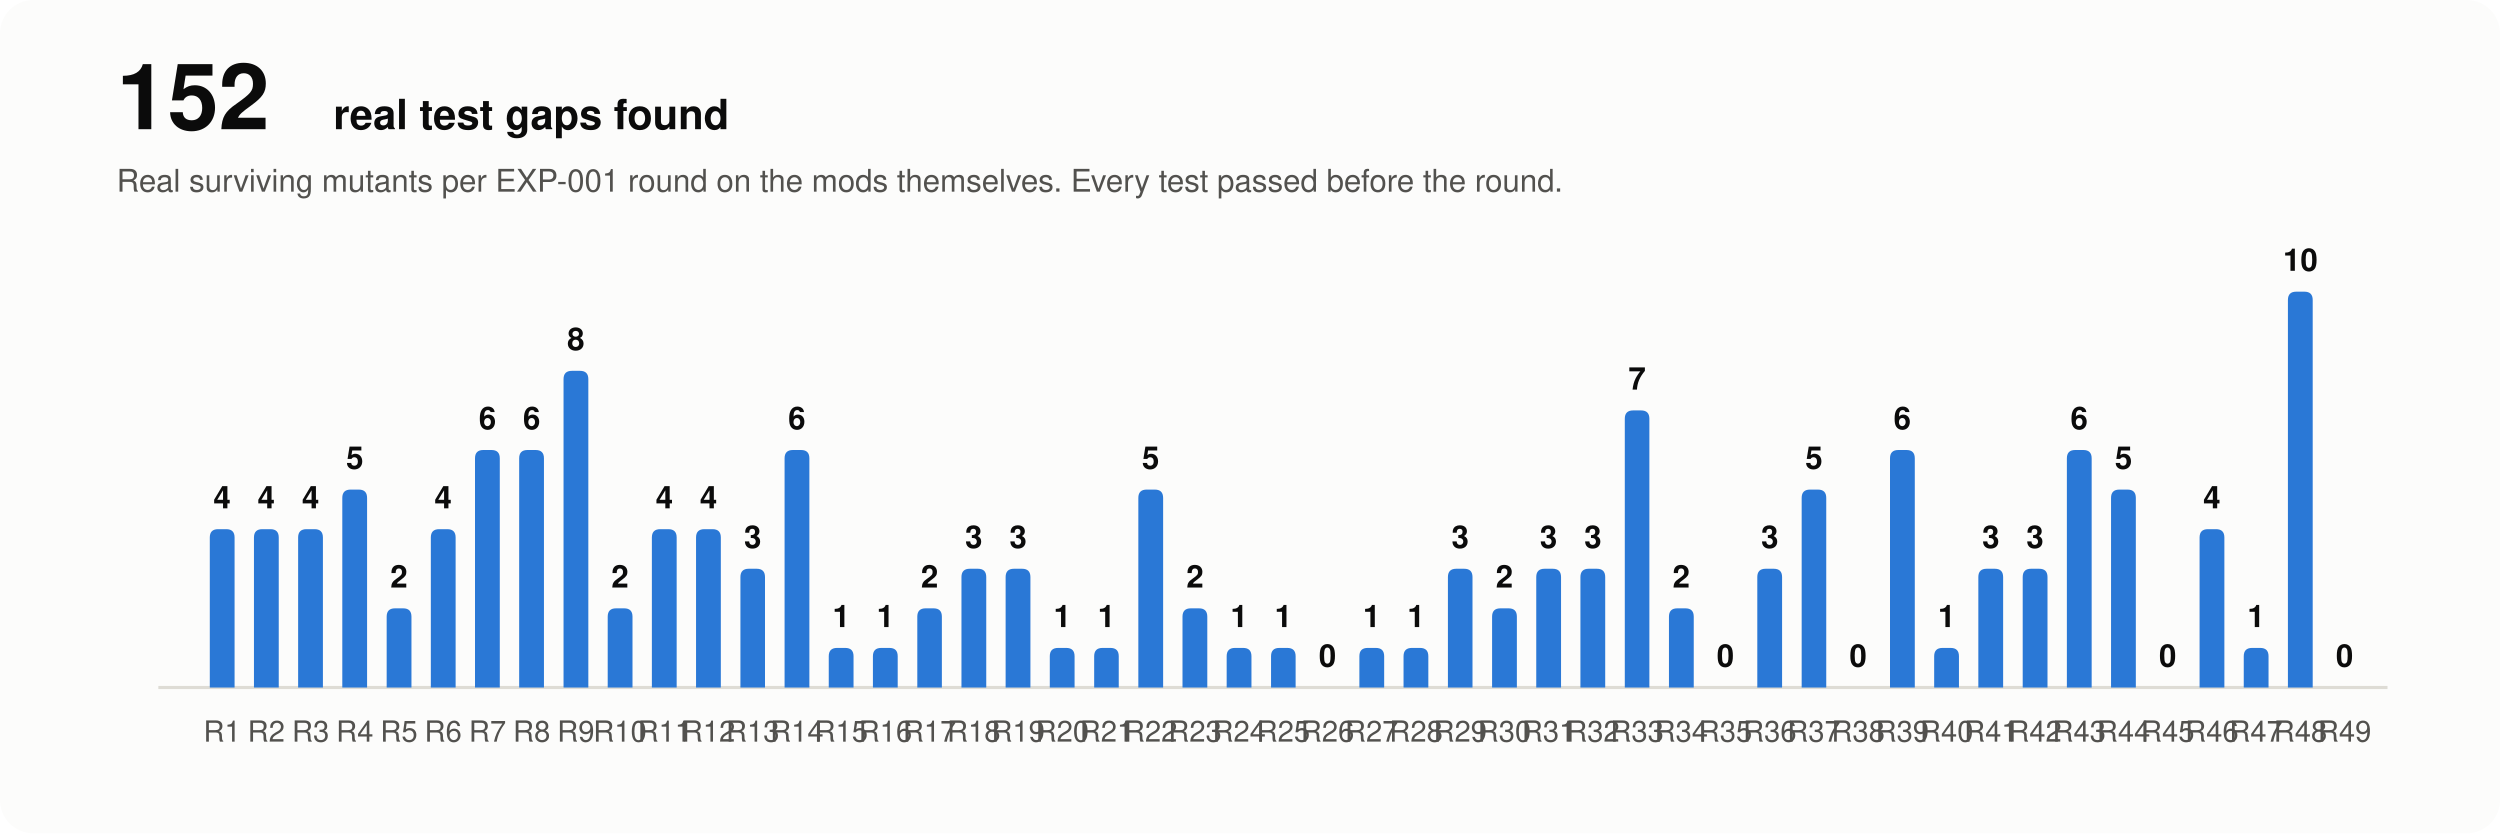
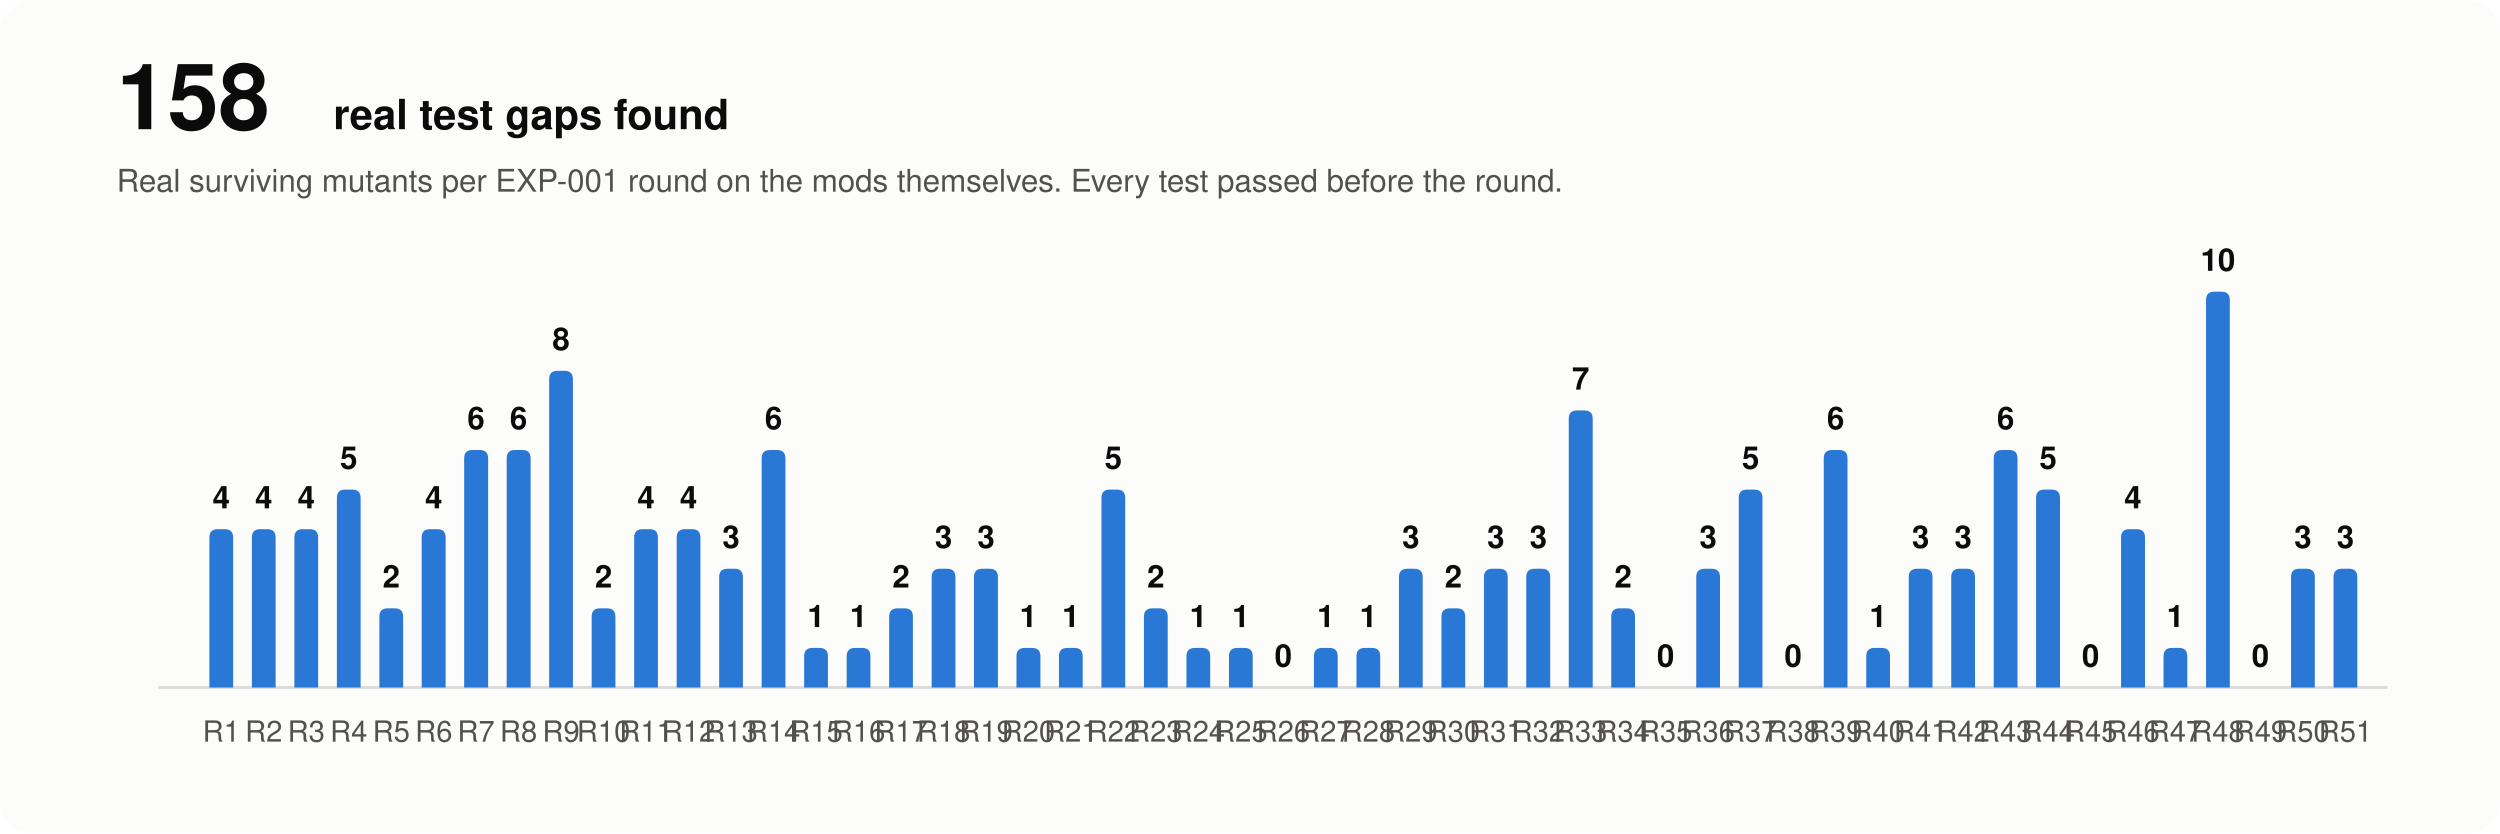
- <svg xmlns="http://www.w3.org/2000/svg" viewBox="0 0 1200 400" width="1200" height="400" role="img" aria-label="152 real test gaps found in 49 rounds" font-family="ui-sans-serif, -apple-system, 'Segoe UI', Helvetica, Arial, sans-serif">
+ <svg xmlns="http://www.w3.org/2000/svg" viewBox="0 0 1200 400" width="1200" height="400" role="img" aria-label="158 real test gaps found in 51 rounds" font-family="ui-sans-serif, -apple-system, 'Segoe UI', Helvetica, Arial, sans-serif">
  <style>
  .sup { fill: #fcfcfb; } .sup2 { fill: #f3f2ef; } .borda { stroke: #dedcd5; }
  .t1 { fill: #0b0b0b; } .t2 { fill: #52514e; } .t3 { fill: #8a887f; }
  .ac { fill: #2a78d6; } .acs { stroke: #2a78d6; } .acf { fill: #e8f1fb; }
  .ok { fill: #0f7a3d; } .okf { fill: #e3f3e8; }
  @media (prefers-color-scheme: dark) {
    .sup { fill: #1a1a19; } .sup2 { fill: #232322; } .borda { stroke: #3a3936; }
    .t1 { fill: #f0efec; } .t2 { fill: #c3c2b7; } .t3 { fill: #8f8d84; }
    .ac { fill: #3987e5; } .acs { stroke: #3987e5; } .acf { fill: #1d2c40; }
    .ok { fill: #4cc27a; } .okf { fill: #16301f; }
  }
  @media (prefers-reduced-motion: reduce) { * { animation: none !important; } }

  .barra { transform-box: fill-box; transform-origin: bottom; animation: cresce 1.1s cubic-bezier(.2,.8,.2,1); }
  @keyframes cresce { from { transform: scaleY(0); } to { transform: scaleY(1); } }
</style>
  <rect width="1200" height="400" rx="16" class="sup" />
-   <text x="56" y="62" font-size="44" font-weight="800" class="t1">152</text>
+   <text x="56" y="62" font-size="44" font-weight="800" class="t1">158</text>
  <text x="160" y="62" font-size="20" font-weight="700" class="t1">real test gaps found</text>
  <text x="56" y="92" font-size="15" class="t2">Real surviving mutants per EXP-001 round on the mods themselves. Every test passed before the round.</text>
  <line x1="76" y1="330" x2="1146" y2="330" class="borda" stroke-width="1.5" />
  <g class="barra">
-     <path d="M100.7,330 L100.7,258.0 Q100.7,254.0 104.7,254.0 L108.6,254.0 Q112.6,254.0 112.6,258.0 L112.6,330 Z" class="ac" />
-   </g>
-   <text x="106.6" y="244.0" font-size="15" font-weight="700" class="t1" text-anchor="middle">4</text>
-   <text x="106.6" y="356" font-size="14" class="t2" text-anchor="middle">R1</text>
-   <g class="barra">
-     <path d="M121.9,330 L121.9,258.0 Q121.9,254.0 125.9,254.0 L129.8,254.0 Q133.8,254.0 133.8,258.0 L133.8,330 Z" class="ac" />
-   </g>
-   <text x="127.8" y="244.0" font-size="15" font-weight="700" class="t1" text-anchor="middle">4</text>
-   <text x="127.8" y="356" font-size="14" class="t2" text-anchor="middle">R2</text>
-   <g class="barra">
-     <path d="M143.1,330 L143.1,258.0 Q143.1,254.0 147.1,254.0 L151.0,254.0 Q155.0,254.0 155.0,258.0 L155.0,330 Z" class="ac" />
-   </g>
-   <text x="149.1" y="244.0" font-size="15" font-weight="700" class="t1" text-anchor="middle">4</text>
-   <text x="149.1" y="356" font-size="14" class="t2" text-anchor="middle">R3</text>
-   <g class="barra">
-     <path d="M164.3,330 L164.3,239.0 Q164.3,235.0 168.3,235.0 L172.2,235.0 Q176.2,235.0 176.2,239.0 L176.2,330 Z" class="ac" />
-   </g>
-   <text x="170.3" y="225.0" font-size="15" font-weight="700" class="t1" text-anchor="middle">5</text>
-   <text x="170.3" y="356" font-size="14" class="t2" text-anchor="middle">R4</text>
-   <g class="barra">
-     <path d="M185.6,330 L185.6,296.0 Q185.6,292.0 189.6,292.0 L193.5,292.0 Q197.5,292.0 197.5,296.0 L197.5,330 Z" class="ac" />
-   </g>
-   <text x="191.5" y="282.0" font-size="15" font-weight="700" class="t1" text-anchor="middle">2</text>
-   <text x="191.5" y="356" font-size="14" class="t2" text-anchor="middle">R5</text>
-   <g class="barra">
-     <path d="M206.8,330 L206.8,258.0 Q206.8,254.0 210.8,254.0 L214.7,254.0 Q218.7,254.0 218.7,258.0 L218.7,330 Z" class="ac" />
-   </g>
-   <text x="212.7" y="244.0" font-size="15" font-weight="700" class="t1" text-anchor="middle">4</text>
-   <text x="212.7" y="356" font-size="14" class="t2" text-anchor="middle">R6</text>
-   <g class="barra">
-     <path d="M228.0,330 L228.0,220.0 Q228.0,216.0 232.0,216.0 L235.9,216.0 Q239.9,216.0 239.9,220.0 L239.9,330 Z" class="ac" />
-   </g>
-   <text x="234.0" y="206.0" font-size="15" font-weight="700" class="t1" text-anchor="middle">6</text>
-   <text x="234.0" y="356" font-size="14" class="t2" text-anchor="middle">R7</text>
-   <g class="barra">
-     <path d="M249.2,330 L249.2,220.0 Q249.2,216.0 253.2,216.0 L257.1,216.0 Q261.1,216.0 261.1,220.0 L261.1,330 Z" class="ac" />
-   </g>
-   <text x="255.2" y="206.0" font-size="15" font-weight="700" class="t1" text-anchor="middle">6</text>
-   <text x="255.2" y="356" font-size="14" class="t2" text-anchor="middle">R8</text>
-   <g class="barra">
-     <path d="M270.5,330 L270.5,182.0 Q270.5,178.0 274.5,178.0 L278.4,178.0 Q282.4,178.0 282.4,182.0 L282.4,330 Z" class="ac" />
-   </g>
-   <text x="276.4" y="168.0" font-size="15" font-weight="700" class="t1" text-anchor="middle">8</text>
-   <text x="276.4" y="356" font-size="14" class="t2" text-anchor="middle">R9</text>
-   <g class="barra">
-     <path d="M291.7,330 L291.7,296.0 Q291.7,292.0 295.7,292.0 L299.6,292.0 Q303.6,292.0 303.6,296.0 L303.6,330 Z" class="ac" />
-   </g>
-   <text x="297.6" y="282.0" font-size="15" font-weight="700" class="t1" text-anchor="middle">2</text>
-   <text x="297.6" y="356" font-size="14" class="t2" text-anchor="middle">R10</text>
-   <g class="barra">
-     <path d="M312.9,330 L312.9,258.0 Q312.9,254.0 316.9,254.0 L320.8,254.0 Q324.8,254.0 324.8,258.0 L324.8,330 Z" class="ac" />
-   </g>
-   <text x="318.9" y="244.0" font-size="15" font-weight="700" class="t1" text-anchor="middle">4</text>
-   <text x="318.9" y="356" font-size="14" class="t2" text-anchor="middle">R11</text>
-   <g class="barra">
-     <path d="M334.1,330 L334.1,258.0 Q334.1,254.0 338.1,254.0 L342.0,254.0 Q346.0,254.0 346.0,258.0 L346.0,330 Z" class="ac" />
-   </g>
-   <text x="340.1" y="244.0" font-size="15" font-weight="700" class="t1" text-anchor="middle">4</text>
-   <text x="340.1" y="356" font-size="14" class="t2" text-anchor="middle">R12</text>
-   <g class="barra">
-     <path d="M355.4,330 L355.4,277.0 Q355.4,273.0 359.4,273.0 L363.2,273.0 Q367.2,273.0 367.2,277.0 L367.2,330 Z" class="ac" />
-   </g>
-   <text x="361.3" y="263.0" font-size="15" font-weight="700" class="t1" text-anchor="middle">3</text>
-   <text x="361.3" y="356" font-size="14" class="t2" text-anchor="middle">R13</text>
-   <g class="barra">
-     <path d="M376.6,330 L376.6,220.0 Q376.6,216.0 380.6,216.0 L384.5,216.0 Q388.5,216.0 388.5,220.0 L388.5,330 Z" class="ac" />
-   </g>
-   <text x="382.5" y="206.0" font-size="15" font-weight="700" class="t1" text-anchor="middle">6</text>
-   <text x="382.5" y="356" font-size="14" class="t2" text-anchor="middle">R14</text>
-   <g class="barra">
-     <path d="M397.8,330 L397.8,315.0 Q397.8,311.0 401.8,311.0 L405.7,311.0 Q409.7,311.0 409.7,315.0 L409.7,330 Z" class="ac" />
-   </g>
-   <text x="403.8" y="301.0" font-size="15" font-weight="700" class="t1" text-anchor="middle">1</text>
-   <text x="403.8" y="356" font-size="14" class="t2" text-anchor="middle">R15</text>
-   <g class="barra">
-     <path d="M419.0,330 L419.0,315.0 Q419.0,311.0 423.0,311.0 L426.9,311.0 Q430.9,311.0 430.9,315.0 L430.9,330 Z" class="ac" />
-   </g>
-   <text x="425.0" y="301.0" font-size="15" font-weight="700" class="t1" text-anchor="middle">1</text>
-   <text x="425.0" y="356" font-size="14" class="t2" text-anchor="middle">R16</text>
-   <g class="barra">
-     <path d="M440.3,330 L440.3,296.0 Q440.3,292.0 444.3,292.0 L448.1,292.0 Q452.1,292.0 452.1,296.0 L452.1,330 Z" class="ac" />
-   </g>
-   <text x="446.2" y="282.0" font-size="15" font-weight="700" class="t1" text-anchor="middle">2</text>
-   <text x="446.2" y="356" font-size="14" class="t2" text-anchor="middle">R17</text>
-   <g class="barra">
-     <path d="M461.5,330 L461.5,277.0 Q461.5,273.0 465.5,273.0 L469.4,273.0 Q473.4,273.0 473.4,277.0 L473.4,330 Z" class="ac" />
-   </g>
-   <text x="467.4" y="263.0" font-size="15" font-weight="700" class="t1" text-anchor="middle">3</text>
-   <text x="467.4" y="356" font-size="14" class="t2" text-anchor="middle">R18</text>
-   <g class="barra">
-     <path d="M482.7,330 L482.7,277.0 Q482.7,273.0 486.7,273.0 L490.6,273.0 Q494.6,273.0 494.6,277.0 L494.6,330 Z" class="ac" />
-   </g>
-   <text x="488.7" y="263.0" font-size="15" font-weight="700" class="t1" text-anchor="middle">3</text>
-   <text x="488.7" y="356" font-size="14" class="t2" text-anchor="middle">R19</text>
-   <g class="barra">
-     <path d="M503.9,330 L503.9,315.0 Q503.9,311.0 507.9,311.0 L511.8,311.0 Q515.8,311.0 515.8,315.0 L515.8,330 Z" class="ac" />
-   </g>
-   <text x="509.9" y="301.0" font-size="15" font-weight="700" class="t1" text-anchor="middle">1</text>
-   <text x="509.9" y="356" font-size="14" class="t2" text-anchor="middle">R20</text>
-   <g class="barra">
-     <path d="M525.2,330 L525.2,315.0 Q525.2,311.0 529.2,311.0 L533.0,311.0 Q537.0,311.0 537.0,315.0 L537.0,330 Z" class="ac" />
-   </g>
-   <text x="531.1" y="301.0" font-size="15" font-weight="700" class="t1" text-anchor="middle">1</text>
-   <text x="531.1" y="356" font-size="14" class="t2" text-anchor="middle">R21</text>
-   <g class="barra">
-     <path d="M546.4,330 L546.4,239.0 Q546.4,235.0 550.4,235.0 L554.3,235.0 Q558.3,235.0 558.3,239.0 L558.3,330 Z" class="ac" />
-   </g>
-   <text x="552.3" y="225.0" font-size="15" font-weight="700" class="t1" text-anchor="middle">5</text>
-   <text x="552.3" y="356" font-size="14" class="t2" text-anchor="middle">R22</text>
-   <g class="barra">
-     <path d="M567.6,330 L567.6,296.0 Q567.6,292.0 571.6,292.0 L575.5,292.0 Q579.5,292.0 579.5,296.0 L579.5,330 Z" class="ac" />
-   </g>
-   <text x="573.6" y="282.0" font-size="15" font-weight="700" class="t1" text-anchor="middle">2</text>
-   <text x="573.6" y="356" font-size="14" class="t2" text-anchor="middle">R23</text>
-   <g class="barra">
-     <path d="M588.8,330 L588.8,315.0 Q588.8,311.0 592.8,311.0 L596.7,311.0 Q600.7,311.0 600.7,315.0 L600.7,330 Z" class="ac" />
-   </g>
-   <text x="594.8" y="301.0" font-size="15" font-weight="700" class="t1" text-anchor="middle">1</text>
-   <text x="594.8" y="356" font-size="14" class="t2" text-anchor="middle">R24</text>
-   <g class="barra">
-     <path d="M610.1,330 L610.1,315.0 Q610.1,311.0 614.1,311.0 L617.9,311.0 Q621.9,311.0 621.9,315.0 L621.9,330 Z" class="ac" />
-   </g>
-   <text x="616.0" y="301.0" font-size="15" font-weight="700" class="t1" text-anchor="middle">1</text>
-   <text x="616.0" y="356" font-size="14" class="t2" text-anchor="middle">R25</text>
-   <g class="barra">
-     <path d="M631.3,330 L631.3,330.0 Q631.3,330.0 631.3,330.0 L643.2,330.0 Q643.2,330.0 643.2,330.0 L643.2,330 Z" class="ac" />
-   </g>
-   <text x="637.2" y="320.0" font-size="15" font-weight="700" class="t1" text-anchor="middle">0</text>
-   <text x="637.2" y="356" font-size="14" class="t2" text-anchor="middle">R26</text>
-   <g class="barra">
-     <path d="M652.5,330 L652.5,315.0 Q652.5,311.0 656.5,311.0 L660.4,311.0 Q664.4,311.0 664.4,315.0 L664.4,330 Z" class="ac" />
-   </g>
-   <text x="658.4" y="301.0" font-size="15" font-weight="700" class="t1" text-anchor="middle">1</text>
-   <text x="658.4" y="356" font-size="14" class="t2" text-anchor="middle">R27</text>
-   <g class="barra">
-     <path d="M673.7,330 L673.7,315.0 Q673.7,311.0 677.7,311.0 L681.6,311.0 Q685.6,311.0 685.6,315.0 L685.6,330 Z" class="ac" />
-   </g>
-   <text x="679.7" y="301.0" font-size="15" font-weight="700" class="t1" text-anchor="middle">1</text>
-   <text x="679.7" y="356" font-size="14" class="t2" text-anchor="middle">R28</text>
-   <g class="barra">
-     <path d="M695.0,330 L695.0,277.0 Q695.0,273.0 699.0,273.0 L702.8,273.0 Q706.8,273.0 706.8,277.0 L706.8,330 Z" class="ac" />
-   </g>
-   <text x="700.9" y="263.0" font-size="15" font-weight="700" class="t1" text-anchor="middle">3</text>
-   <text x="700.9" y="356" font-size="14" class="t2" text-anchor="middle">R29</text>
-   <g class="barra">
-     <path d="M716.2,330 L716.2,296.0 Q716.2,292.0 720.2,292.0 L724.1,292.0 Q728.1,292.0 728.1,296.0 L728.1,330 Z" class="ac" />
-   </g>
-   <text x="722.1" y="282.0" font-size="15" font-weight="700" class="t1" text-anchor="middle">2</text>
-   <text x="722.1" y="356" font-size="14" class="t2" text-anchor="middle">R30</text>
-   <g class="barra">
-     <path d="M737.4,330 L737.4,277.0 Q737.4,273.0 741.4,273.0 L745.3,273.0 Q749.3,273.0 749.3,277.0 L749.3,330 Z" class="ac" />
-   </g>
-   <text x="743.3" y="263.0" font-size="15" font-weight="700" class="t1" text-anchor="middle">3</text>
-   <text x="743.3" y="356" font-size="14" class="t2" text-anchor="middle">R31</text>
-   <g class="barra">
-     <path d="M758.6,330 L758.6,277.0 Q758.6,273.0 762.6,273.0 L766.5,273.0 Q770.5,273.0 770.5,277.0 L770.5,330 Z" class="ac" />
-   </g>
-   <text x="764.6" y="263.0" font-size="15" font-weight="700" class="t1" text-anchor="middle">3</text>
-   <text x="764.6" y="356" font-size="14" class="t2" text-anchor="middle">R32</text>
-   <g class="barra">
-     <path d="M779.9,330 L779.9,201.0 Q779.9,197.0 783.9,197.0 L787.7,197.0 Q791.7,197.0 791.7,201.0 L791.7,330 Z" class="ac" />
-   </g>
-   <text x="785.8" y="187.0" font-size="15" font-weight="700" class="t1" text-anchor="middle">7</text>
-   <text x="785.8" y="356" font-size="14" class="t2" text-anchor="middle">R33</text>
-   <g class="barra">
-     <path d="M801.1,330 L801.1,296.0 Q801.1,292.0 805.1,292.0 L809.0,292.0 Q813.0,292.0 813.0,296.0 L813.0,330 Z" class="ac" />
-   </g>
-   <text x="807.0" y="282.0" font-size="15" font-weight="700" class="t1" text-anchor="middle">2</text>
-   <text x="807.0" y="356" font-size="14" class="t2" text-anchor="middle">R34</text>
-   <g class="barra">
-     <path d="M822.3,330 L822.3,330.0 Q822.3,330.0 822.3,330.0 L834.2,330.0 Q834.2,330.0 834.2,330.0 L834.2,330 Z" class="ac" />
-   </g>
-   <text x="828.2" y="320.0" font-size="15" font-weight="700" class="t1" text-anchor="middle">0</text>
-   <text x="828.2" y="356" font-size="14" class="t2" text-anchor="middle">R35</text>
-   <g class="barra">
-     <path d="M843.5,330 L843.5,277.0 Q843.5,273.0 847.5,273.0 L851.4,273.0 Q855.4,273.0 855.4,277.0 L855.4,330 Z" class="ac" />
-   </g>
-   <text x="849.5" y="263.0" font-size="15" font-weight="700" class="t1" text-anchor="middle">3</text>
-   <text x="849.5" y="356" font-size="14" class="t2" text-anchor="middle">R36</text>
-   <g class="barra">
-     <path d="M864.8,330 L864.8,239.0 Q864.8,235.0 868.8,235.0 L872.6,235.0 Q876.6,235.0 876.6,239.0 L876.6,330 Z" class="ac" />
-   </g>
-   <text x="870.7" y="225.0" font-size="15" font-weight="700" class="t1" text-anchor="middle">5</text>
-   <text x="870.7" y="356" font-size="14" class="t2" text-anchor="middle">R37</text>
-   <g class="barra">
-     <path d="M886.0,330 L886.0,330.0 Q886.0,330.0 886.0,330.0 L897.9,330.0 Q897.9,330.0 897.9,330.0 L897.9,330 Z" class="ac" />
-   </g>
-   <text x="891.9" y="320.0" font-size="15" font-weight="700" class="t1" text-anchor="middle">0</text>
-   <text x="891.9" y="356" font-size="14" class="t2" text-anchor="middle">R38</text>
-   <g class="barra">
-     <path d="M907.2,330 L907.2,220.0 Q907.2,216.0 911.2,216.0 L915.1,216.0 Q919.1,216.0 919.1,220.0 L919.1,330 Z" class="ac" />
-   </g>
-   <text x="913.1" y="206.0" font-size="15" font-weight="700" class="t1" text-anchor="middle">6</text>
-   <text x="913.1" y="356" font-size="14" class="t2" text-anchor="middle">R39</text>
-   <g class="barra">
-     <path d="M928.4,330 L928.4,315.0 Q928.4,311.0 932.4,311.0 L936.3,311.0 Q940.3,311.0 940.3,315.0 L940.3,330 Z" class="ac" />
-   </g>
-   <text x="934.4" y="301.0" font-size="15" font-weight="700" class="t1" text-anchor="middle">1</text>
-   <text x="934.4" y="356" font-size="14" class="t2" text-anchor="middle">R40</text>
-   <g class="barra">
-     <path d="M949.6,330 L949.6,277.0 Q949.6,273.0 953.6,273.0 L957.5,273.0 Q961.5,273.0 961.5,277.0 L961.5,330 Z" class="ac" />
-   </g>
-   <text x="955.6" y="263.0" font-size="15" font-weight="700" class="t1" text-anchor="middle">3</text>
-   <text x="955.6" y="356" font-size="14" class="t2" text-anchor="middle">R41</text>
-   <g class="barra">
-     <path d="M970.9,330 L970.9,277.0 Q970.9,273.0 974.9,273.0 L978.8,273.0 Q982.8,273.0 982.8,277.0 L982.8,330 Z" class="ac" />
-   </g>
-   <text x="976.8" y="263.0" font-size="15" font-weight="700" class="t1" text-anchor="middle">3</text>
-   <text x="976.8" y="356" font-size="14" class="t2" text-anchor="middle">R42</text>
-   <g class="barra">
-     <path d="M992.1,330 L992.1,220.0 Q992.1,216.0 996.1,216.0 L1000.0,216.0 Q1004.0,216.0 1004.0,220.0 L1004.0,330 Z" class="ac" />
-   </g>
-   <text x="998.0" y="206.0" font-size="15" font-weight="700" class="t1" text-anchor="middle">6</text>
-   <text x="998.0" y="356" font-size="14" class="t2" text-anchor="middle">R43</text>
-   <g class="barra">
-     <path d="M1013.3,330 L1013.3,239.0 Q1013.3,235.0 1017.3,235.0 L1021.2,235.0 Q1025.2,235.0 1025.2,239.0 L1025.2,330 Z" class="ac" />
-   </g>
-   <text x="1019.3" y="225.0" font-size="15" font-weight="700" class="t1" text-anchor="middle">5</text>
-   <text x="1019.3" y="356" font-size="14" class="t2" text-anchor="middle">R44</text>
-   <g class="barra">
-     <path d="M1034.5,330 L1034.5,330.0 Q1034.5,330.0 1034.5,330.0 L1046.4,330.0 Q1046.4,330.0 1046.4,330.0 L1046.4,330 Z" class="ac" />
-   </g>
-   <text x="1040.5" y="320.0" font-size="15" font-weight="700" class="t1" text-anchor="middle">0</text>
-   <text x="1040.5" y="356" font-size="14" class="t2" text-anchor="middle">R45</text>
-   <g class="barra">
-     <path d="M1055.8,330 L1055.8,258.0 Q1055.8,254.0 1059.8,254.0 L1063.7,254.0 Q1067.7,254.0 1067.7,258.0 L1067.7,330 Z" class="ac" />
-   </g>
-   <text x="1061.7" y="244.0" font-size="15" font-weight="700" class="t1" text-anchor="middle">4</text>
-   <text x="1061.7" y="356" font-size="14" class="t2" text-anchor="middle">R46</text>
-   <g class="barra">
-     <path d="M1077.0,330 L1077.0,315.0 Q1077.0,311.0 1081.0,311.0 L1084.9,311.0 Q1088.9,311.0 1088.9,315.0 L1088.9,330 Z" class="ac" />
-   </g>
-   <text x="1082.9" y="301.0" font-size="15" font-weight="700" class="t1" text-anchor="middle">1</text>
-   <text x="1082.9" y="356" font-size="14" class="t2" text-anchor="middle">R47</text>
-   <g class="barra">
-     <path d="M1098.2,330 L1098.2,144.0 Q1098.2,140.0 1102.2,140.0 L1106.1,140.0 Q1110.1,140.0 1110.1,144.0 L1110.1,330 Z" class="ac" />
-   </g>
-   <text x="1104.2" y="130.0" font-size="15" font-weight="700" class="t1" text-anchor="middle">10</text>
-   <text x="1104.2" y="356" font-size="14" class="t2" text-anchor="middle">R48</text>
-   <g class="barra">
-     <path d="M1119.4,330 L1119.4,330.0 Q1119.4,330.0 1119.4,330.0 L1131.3,330.0 Q1131.3,330.0 1131.3,330.0 L1131.3,330 Z" class="ac" />
-   </g>
-   <text x="1125.4" y="320.0" font-size="15" font-weight="700" class="t1" text-anchor="middle">0</text>
-   <text x="1125.4" y="356" font-size="14" class="t2" text-anchor="middle">R49</text>
+     <path d="M100.5,330 L100.5,258.0 Q100.5,254.0 104.5,254.0 L107.9,254.0 Q111.9,254.0 111.9,258.0 L111.9,330 Z" class="ac" />
+   </g>
+   <text x="106.2" y="244.0" font-size="15" font-weight="700" class="t1" text-anchor="middle">4</text>
+   <text x="106.2" y="356" font-size="14" class="t2" text-anchor="middle">R1</text>
+   <g class="barra">
+     <path d="M120.9,330 L120.9,258.0 Q120.9,254.0 124.9,254.0 L128.3,254.0 Q132.3,254.0 132.3,258.0 L132.3,330 Z" class="ac" />
+   </g>
+   <text x="126.6" y="244.0" font-size="15" font-weight="700" class="t1" text-anchor="middle">4</text>
+   <text x="126.6" y="356" font-size="14" class="t2" text-anchor="middle">R2</text>
+   <g class="barra">
+     <path d="M141.3,330 L141.3,258.0 Q141.3,254.0 145.3,254.0 L148.7,254.0 Q152.7,254.0 152.7,258.0 L152.7,330 Z" class="ac" />
+   </g>
+   <text x="147.0" y="244.0" font-size="15" font-weight="700" class="t1" text-anchor="middle">4</text>
+   <text x="147.0" y="356" font-size="14" class="t2" text-anchor="middle">R3</text>
+   <g class="barra">
+     <path d="M161.7,330 L161.7,239.0 Q161.7,235.0 165.7,235.0 L169.1,235.0 Q173.1,235.0 173.1,239.0 L173.1,330 Z" class="ac" />
+   </g>
+   <text x="167.4" y="225.0" font-size="15" font-weight="700" class="t1" text-anchor="middle">5</text>
+   <text x="167.4" y="356" font-size="14" class="t2" text-anchor="middle">R4</text>
+   <g class="barra">
+     <path d="M182.1,330 L182.1,296.0 Q182.1,292.0 186.1,292.0 L189.5,292.0 Q193.5,292.0 193.5,296.0 L193.5,330 Z" class="ac" />
+   </g>
+   <text x="187.8" y="282.0" font-size="15" font-weight="700" class="t1" text-anchor="middle">2</text>
+   <text x="187.8" y="356" font-size="14" class="t2" text-anchor="middle">R5</text>
+   <g class="barra">
+     <path d="M202.4,330 L202.4,258.0 Q202.4,254.0 206.4,254.0 L209.9,254.0 Q213.9,254.0 213.9,258.0 L213.9,330 Z" class="ac" />
+   </g>
+   <text x="208.2" y="244.0" font-size="15" font-weight="700" class="t1" text-anchor="middle">4</text>
+   <text x="208.2" y="356" font-size="14" class="t2" text-anchor="middle">R6</text>
+   <g class="barra">
+     <path d="M222.8,330 L222.8,220.0 Q222.8,216.0 226.8,216.0 L230.3,216.0 Q234.3,216.0 234.3,220.0 L234.3,330 Z" class="ac" />
+   </g>
+   <text x="228.5" y="206.0" font-size="15" font-weight="700" class="t1" text-anchor="middle">6</text>
+   <text x="228.5" y="356" font-size="14" class="t2" text-anchor="middle">R7</text>
+   <g class="barra">
+     <path d="M243.2,330 L243.2,220.0 Q243.2,216.0 247.2,216.0 L250.7,216.0 Q254.7,216.0 254.7,220.0 L254.7,330 Z" class="ac" />
+   </g>
+   <text x="248.9" y="206.0" font-size="15" font-weight="700" class="t1" text-anchor="middle">6</text>
+   <text x="248.9" y="356" font-size="14" class="t2" text-anchor="middle">R8</text>
+   <g class="barra">
+     <path d="M263.6,330 L263.6,182.0 Q263.6,178.0 267.6,178.0 L271.0,178.0 Q275.0,178.0 275.0,182.0 L275.0,330 Z" class="ac" />
+   </g>
+   <text x="269.3" y="168.0" font-size="15" font-weight="700" class="t1" text-anchor="middle">8</text>
+   <text x="269.3" y="356" font-size="14" class="t2" text-anchor="middle">R9</text>
+   <g class="barra">
+     <path d="M284.0,330 L284.0,296.0 Q284.0,292.0 288.0,292.0 L291.4,292.0 Q295.4,292.0 295.4,296.0 L295.4,330 Z" class="ac" />
+   </g>
+   <text x="289.7" y="282.0" font-size="15" font-weight="700" class="t1" text-anchor="middle">2</text>
+   <text x="289.7" y="356" font-size="14" class="t2" text-anchor="middle">R10</text>
+   <g class="barra">
+     <path d="M304.4,330 L304.4,258.0 Q304.4,254.0 308.4,254.0 L311.8,254.0 Q315.8,254.0 315.8,258.0 L315.8,330 Z" class="ac" />
+   </g>
+   <text x="310.1" y="244.0" font-size="15" font-weight="700" class="t1" text-anchor="middle">4</text>
+   <text x="310.1" y="356" font-size="14" class="t2" text-anchor="middle">R11</text>
+   <g class="barra">
+     <path d="M324.8,330 L324.8,258.0 Q324.8,254.0 328.8,254.0 L332.2,254.0 Q336.2,254.0 336.2,258.0 L336.2,330 Z" class="ac" />
+   </g>
+   <text x="330.5" y="244.0" font-size="15" font-weight="700" class="t1" text-anchor="middle">4</text>
+   <text x="330.5" y="356" font-size="14" class="t2" text-anchor="middle">R12</text>
+   <g class="barra">
+     <path d="M345.2,330 L345.2,277.0 Q345.2,273.0 349.2,273.0 L352.6,273.0 Q356.6,273.0 356.6,277.0 L356.6,330 Z" class="ac" />
+   </g>
+   <text x="350.9" y="263.0" font-size="15" font-weight="700" class="t1" text-anchor="middle">3</text>
+   <text x="350.9" y="356" font-size="14" class="t2" text-anchor="middle">R13</text>
+   <g class="barra">
+     <path d="M365.6,330 L365.6,220.0 Q365.6,216.0 369.6,216.0 L373.0,216.0 Q377.0,216.0 377.0,220.0 L377.0,330 Z" class="ac" />
+   </g>
+   <text x="371.3" y="206.0" font-size="15" font-weight="700" class="t1" text-anchor="middle">6</text>
+   <text x="371.3" y="356" font-size="14" class="t2" text-anchor="middle">R14</text>
+   <g class="barra">
+     <path d="M386.0,330 L386.0,315.0 Q386.0,311.0 390.0,311.0 L393.4,311.0 Q397.4,311.0 397.4,315.0 L397.4,330 Z" class="ac" />
+   </g>
+   <text x="391.7" y="301.0" font-size="15" font-weight="700" class="t1" text-anchor="middle">1</text>
+   <text x="391.7" y="356" font-size="14" class="t2" text-anchor="middle">R15</text>
+   <g class="barra">
+     <path d="M406.4,330 L406.4,315.0 Q406.4,311.0 410.4,311.0 L413.8,311.0 Q417.8,311.0 417.8,315.0 L417.8,330 Z" class="ac" />
+   </g>
+   <text x="412.1" y="301.0" font-size="15" font-weight="700" class="t1" text-anchor="middle">1</text>
+   <text x="412.1" y="356" font-size="14" class="t2" text-anchor="middle">R16</text>
+   <g class="barra">
+     <path d="M426.8,330 L426.8,296.0 Q426.8,292.0 430.8,292.0 L434.2,292.0 Q438.2,292.0 438.2,296.0 L438.2,330 Z" class="ac" />
+   </g>
+   <text x="432.5" y="282.0" font-size="15" font-weight="700" class="t1" text-anchor="middle">2</text>
+   <text x="432.5" y="356" font-size="14" class="t2" text-anchor="middle">R17</text>
+   <g class="barra">
+     <path d="M447.2,330 L447.2,277.0 Q447.2,273.0 451.2,273.0 L454.6,273.0 Q458.6,273.0 458.6,277.0 L458.6,330 Z" class="ac" />
+   </g>
+   <text x="452.9" y="263.0" font-size="15" font-weight="700" class="t1" text-anchor="middle">3</text>
+   <text x="452.9" y="356" font-size="14" class="t2" text-anchor="middle">R18</text>
+   <g class="barra">
+     <path d="M467.5,330 L467.5,277.0 Q467.5,273.0 471.5,273.0 L475.0,273.0 Q479.0,273.0 479.0,277.0 L479.0,330 Z" class="ac" />
+   </g>
+   <text x="473.3" y="263.0" font-size="15" font-weight="700" class="t1" text-anchor="middle">3</text>
+   <text x="473.3" y="356" font-size="14" class="t2" text-anchor="middle">R19</text>
+   <g class="barra">
+     <path d="M487.9,330 L487.9,315.0 Q487.9,311.0 491.9,311.0 L495.4,311.0 Q499.4,311.0 499.4,315.0 L499.4,330 Z" class="ac" />
+   </g>
+   <text x="493.6" y="301.0" font-size="15" font-weight="700" class="t1" text-anchor="middle">1</text>
+   <text x="493.6" y="356" font-size="14" class="t2" text-anchor="middle">R20</text>
+   <g class="barra">
+     <path d="M508.3,330 L508.3,315.0 Q508.3,311.0 512.3,311.0 L515.7,311.0 Q519.7,311.0 519.7,315.0 L519.7,330 Z" class="ac" />
+   </g>
+   <text x="514.0" y="301.0" font-size="15" font-weight="700" class="t1" text-anchor="middle">1</text>
+   <text x="514.0" y="356" font-size="14" class="t2" text-anchor="middle">R21</text>
+   <g class="barra">
+     <path d="M528.7,330 L528.7,239.0 Q528.7,235.0 532.7,235.0 L536.1,235.0 Q540.1,235.0 540.1,239.0 L540.1,330 Z" class="ac" />
+   </g>
+   <text x="534.4" y="225.0" font-size="15" font-weight="700" class="t1" text-anchor="middle">5</text>
+   <text x="534.4" y="356" font-size="14" class="t2" text-anchor="middle">R22</text>
+   <g class="barra">
+     <path d="M549.1,330 L549.1,296.0 Q549.1,292.0 553.1,292.0 L556.5,292.0 Q560.5,292.0 560.5,296.0 L560.5,330 Z" class="ac" />
+   </g>
+   <text x="554.8" y="282.0" font-size="15" font-weight="700" class="t1" text-anchor="middle">2</text>
+   <text x="554.8" y="356" font-size="14" class="t2" text-anchor="middle">R23</text>
+   <g class="barra">
+     <path d="M569.5,330 L569.5,315.0 Q569.5,311.0 573.5,311.0 L576.9,311.0 Q580.9,311.0 580.9,315.0 L580.9,330 Z" class="ac" />
+   </g>
+   <text x="575.2" y="301.0" font-size="15" font-weight="700" class="t1" text-anchor="middle">1</text>
+   <text x="575.2" y="356" font-size="14" class="t2" text-anchor="middle">R24</text>
+   <g class="barra">
+     <path d="M589.9,330 L589.9,315.0 Q589.9,311.0 593.9,311.0 L597.3,311.0 Q601.3,311.0 601.3,315.0 L601.3,330 Z" class="ac" />
+   </g>
+   <text x="595.6" y="301.0" font-size="15" font-weight="700" class="t1" text-anchor="middle">1</text>
+   <text x="595.6" y="356" font-size="14" class="t2" text-anchor="middle">R25</text>
+   <g class="barra">
+     <path d="M610.3,330 L610.3,330.0 Q610.3,330.0 610.3,330.0 L621.7,330.0 Q621.7,330.0 621.7,330.0 L621.7,330 Z" class="ac" />
+   </g>
+   <text x="616.0" y="320.0" font-size="15" font-weight="700" class="t1" text-anchor="middle">0</text>
+   <text x="616.0" y="356" font-size="14" class="t2" text-anchor="middle">R26</text>
+   <g class="barra">
+     <path d="M630.7,330 L630.7,315.0 Q630.7,311.0 634.7,311.0 L638.1,311.0 Q642.1,311.0 642.1,315.0 L642.1,330 Z" class="ac" />
+   </g>
+   <text x="636.4" y="301.0" font-size="15" font-weight="700" class="t1" text-anchor="middle">1</text>
+   <text x="636.4" y="356" font-size="14" class="t2" text-anchor="middle">R27</text>
+   <g class="barra">
+     <path d="M651.1,330 L651.1,315.0 Q651.1,311.0 655.1,311.0 L658.5,311.0 Q662.5,311.0 662.5,315.0 L662.5,330 Z" class="ac" />
+   </g>
+   <text x="656.8" y="301.0" font-size="15" font-weight="700" class="t1" text-anchor="middle">1</text>
+   <text x="656.8" y="356" font-size="14" class="t2" text-anchor="middle">R28</text>
+   <g class="barra">
+     <path d="M671.5,330 L671.5,277.0 Q671.5,273.0 675.5,273.0 L678.9,273.0 Q682.9,273.0 682.9,277.0 L682.9,330 Z" class="ac" />
+   </g>
+   <text x="677.2" y="263.0" font-size="15" font-weight="700" class="t1" text-anchor="middle">3</text>
+   <text x="677.2" y="356" font-size="14" class="t2" text-anchor="middle">R29</text>
+   <g class="barra">
+     <path d="M691.9,330 L691.9,296.0 Q691.9,292.0 695.9,292.0 L699.3,292.0 Q703.3,292.0 703.3,296.0 L703.3,330 Z" class="ac" />
+   </g>
+   <text x="697.6" y="282.0" font-size="15" font-weight="700" class="t1" text-anchor="middle">2</text>
+   <text x="697.6" y="356" font-size="14" class="t2" text-anchor="middle">R30</text>
+   <g class="barra">
+     <path d="M712.3,330 L712.3,277.0 Q712.3,273.0 716.3,273.0 L719.7,273.0 Q723.7,273.0 723.7,277.0 L723.7,330 Z" class="ac" />
+   </g>
+   <text x="718.0" y="263.0" font-size="15" font-weight="700" class="t1" text-anchor="middle">3</text>
+   <text x="718.0" y="356" font-size="14" class="t2" text-anchor="middle">R31</text>
+   <g class="barra">
+     <path d="M732.6,330 L732.6,277.0 Q732.6,273.0 736.6,273.0 L740.1,273.0 Q744.1,273.0 744.1,277.0 L744.1,330 Z" class="ac" />
+   </g>
+   <text x="738.4" y="263.0" font-size="15" font-weight="700" class="t1" text-anchor="middle">3</text>
+   <text x="738.4" y="356" font-size="14" class="t2" text-anchor="middle">R32</text>
+   <g class="barra">
+     <path d="M753.0,330 L753.0,201.0 Q753.0,197.0 757.0,197.0 L760.5,197.0 Q764.5,197.0 764.5,201.0 L764.5,330 Z" class="ac" />
+   </g>
+   <text x="758.7" y="187.0" font-size="15" font-weight="700" class="t1" text-anchor="middle">7</text>
+   <text x="758.7" y="356" font-size="14" class="t2" text-anchor="middle">R33</text>
+   <g class="barra">
+     <path d="M773.4,330 L773.4,296.0 Q773.4,292.0 777.4,292.0 L780.8,292.0 Q784.8,292.0 784.8,296.0 L784.8,330 Z" class="ac" />
+   </g>
+   <text x="779.1" y="282.0" font-size="15" font-weight="700" class="t1" text-anchor="middle">2</text>
+   <text x="779.1" y="356" font-size="14" class="t2" text-anchor="middle">R34</text>
+   <g class="barra">
+     <path d="M793.8,330 L793.8,330.0 Q793.8,330.0 793.8,330.0 L805.2,330.0 Q805.2,330.0 805.2,330.0 L805.2,330 Z" class="ac" />
+   </g>
+   <text x="799.5" y="320.0" font-size="15" font-weight="700" class="t1" text-anchor="middle">0</text>
+   <text x="799.5" y="356" font-size="14" class="t2" text-anchor="middle">R35</text>
+   <g class="barra">
+     <path d="M814.2,330 L814.2,277.0 Q814.2,273.0 818.2,273.0 L821.6,273.0 Q825.6,273.0 825.6,277.0 L825.6,330 Z" class="ac" />
+   </g>
+   <text x="819.9" y="263.0" font-size="15" font-weight="700" class="t1" text-anchor="middle">3</text>
+   <text x="819.9" y="356" font-size="14" class="t2" text-anchor="middle">R36</text>
+   <g class="barra">
+     <path d="M834.6,330 L834.6,239.0 Q834.6,235.0 838.6,235.0 L842.0,235.0 Q846.0,235.0 846.0,239.0 L846.0,330 Z" class="ac" />
+   </g>
+   <text x="840.3" y="225.0" font-size="15" font-weight="700" class="t1" text-anchor="middle">5</text>
+   <text x="840.3" y="356" font-size="14" class="t2" text-anchor="middle">R37</text>
+   <g class="barra">
+     <path d="M855.0,330 L855.0,330.0 Q855.0,330.0 855.0,330.0 L866.4,330.0 Q866.4,330.0 866.4,330.0 L866.4,330 Z" class="ac" />
+   </g>
+   <text x="860.7" y="320.0" font-size="15" font-weight="700" class="t1" text-anchor="middle">0</text>
+   <text x="860.7" y="356" font-size="14" class="t2" text-anchor="middle">R38</text>
+   <g class="barra">
+     <path d="M875.4,330 L875.4,220.0 Q875.4,216.0 879.4,216.0 L882.8,216.0 Q886.8,216.0 886.8,220.0 L886.8,330 Z" class="ac" />
+   </g>
+   <text x="881.1" y="206.0" font-size="15" font-weight="700" class="t1" text-anchor="middle">6</text>
+   <text x="881.1" y="356" font-size="14" class="t2" text-anchor="middle">R39</text>
+   <g class="barra">
+     <path d="M895.8,330 L895.8,315.0 Q895.8,311.0 899.8,311.0 L903.2,311.0 Q907.2,311.0 907.2,315.0 L907.2,330 Z" class="ac" />
+   </g>
+   <text x="901.5" y="301.0" font-size="15" font-weight="700" class="t1" text-anchor="middle">1</text>
+   <text x="901.5" y="356" font-size="14" class="t2" text-anchor="middle">R40</text>
+   <g class="barra">
+     <path d="M916.2,330 L916.2,277.0 Q916.2,273.0 920.2,273.0 L923.6,273.0 Q927.6,273.0 927.6,277.0 L927.6,330 Z" class="ac" />
+   </g>
+   <text x="921.9" y="263.0" font-size="15" font-weight="700" class="t1" text-anchor="middle">3</text>
+   <text x="921.9" y="356" font-size="14" class="t2" text-anchor="middle">R41</text>
+   <g class="barra">
+     <path d="M936.6,330 L936.6,277.0 Q936.6,273.0 940.6,273.0 L944.0,273.0 Q948.0,273.0 948.0,277.0 L948.0,330 Z" class="ac" />
+   </g>
+   <text x="942.3" y="263.0" font-size="15" font-weight="700" class="t1" text-anchor="middle">3</text>
+   <text x="942.3" y="356" font-size="14" class="t2" text-anchor="middle">R42</text>
+   <g class="barra">
+     <path d="M957.0,330 L957.0,220.0 Q957.0,216.0 961.0,216.0 L964.4,216.0 Q968.4,216.0 968.4,220.0 L968.4,330 Z" class="ac" />
+   </g>
+   <text x="962.7" y="206.0" font-size="15" font-weight="700" class="t1" text-anchor="middle">6</text>
+   <text x="962.7" y="356" font-size="14" class="t2" text-anchor="middle">R43</text>
+   <g class="barra">
+     <path d="M977.3,330 L977.3,239.0 Q977.3,235.0 981.3,235.0 L984.8,235.0 Q988.8,235.0 988.8,239.0 L988.8,330 Z" class="ac" />
+   </g>
+   <text x="983.1" y="225.0" font-size="15" font-weight="700" class="t1" text-anchor="middle">5</text>
+   <text x="983.1" y="356" font-size="14" class="t2" text-anchor="middle">R44</text>
+   <g class="barra">
+     <path d="M997.7,330 L997.7,330.0 Q997.7,330.0 997.7,330.0 L1009.2,330.0 Q1009.2,330.0 1009.2,330.0 L1009.2,330 Z" class="ac" />
+   </g>
+   <text x="1003.5" y="320.0" font-size="15" font-weight="700" class="t1" text-anchor="middle">0</text>
+   <text x="1003.5" y="356" font-size="14" class="t2" text-anchor="middle">R45</text>
+   <g class="barra">
+     <path d="M1018.1,330 L1018.1,258.0 Q1018.1,254.0 1022.1,254.0 L1025.6,254.0 Q1029.6,254.0 1029.6,258.0 L1029.6,330 Z" class="ac" />
+   </g>
+   <text x="1023.8" y="244.0" font-size="15" font-weight="700" class="t1" text-anchor="middle">4</text>
+   <text x="1023.8" y="356" font-size="14" class="t2" text-anchor="middle">R46</text>
+   <g class="barra">
+     <path d="M1038.5,330 L1038.5,315.0 Q1038.5,311.0 1042.5,311.0 L1045.9,311.0 Q1049.9,311.0 1049.9,315.0 L1049.9,330 Z" class="ac" />
+   </g>
+   <text x="1044.2" y="301.0" font-size="15" font-weight="700" class="t1" text-anchor="middle">1</text>
+   <text x="1044.2" y="356" font-size="14" class="t2" text-anchor="middle">R47</text>
+   <g class="barra">
+     <path d="M1058.9,330 L1058.9,144.0 Q1058.9,140.0 1062.9,140.0 L1066.3,140.0 Q1070.3,140.0 1070.3,144.0 L1070.3,330 Z" class="ac" />
+   </g>
+   <text x="1064.6" y="130.0" font-size="15" font-weight="700" class="t1" text-anchor="middle">10</text>
+   <text x="1064.6" y="356" font-size="14" class="t2" text-anchor="middle">R48</text>
+   <g class="barra">
+     <path d="M1079.3,330 L1079.3,330.0 Q1079.3,330.0 1079.3,330.0 L1090.7,330.0 Q1090.7,330.0 1090.7,330.0 L1090.7,330 Z" class="ac" />
+   </g>
+   <text x="1085.0" y="320.0" font-size="15" font-weight="700" class="t1" text-anchor="middle">0</text>
+   <text x="1085.0" y="356" font-size="14" class="t2" text-anchor="middle">R49</text>
+   <g class="barra">
+     <path d="M1099.7,330 L1099.7,277.0 Q1099.7,273.0 1103.7,273.0 L1107.1,273.0 Q1111.1,273.0 1111.1,277.0 L1111.1,330 Z" class="ac" />
+   </g>
+   <text x="1105.4" y="263.0" font-size="15" font-weight="700" class="t1" text-anchor="middle">3</text>
+   <text x="1105.4" y="356" font-size="14" class="t2" text-anchor="middle">R50</text>
+   <g class="barra">
+     <path d="M1120.1,330 L1120.1,277.0 Q1120.1,273.0 1124.1,273.0 L1127.5,273.0 Q1131.5,273.0 1131.5,277.0 L1131.5,330 Z" class="ac" />
+   </g>
+   <text x="1125.8" y="263.0" font-size="15" font-weight="700" class="t1" text-anchor="middle">3</text>
+   <text x="1125.8" y="356" font-size="14" class="t2" text-anchor="middle">R51</text>
</svg>
